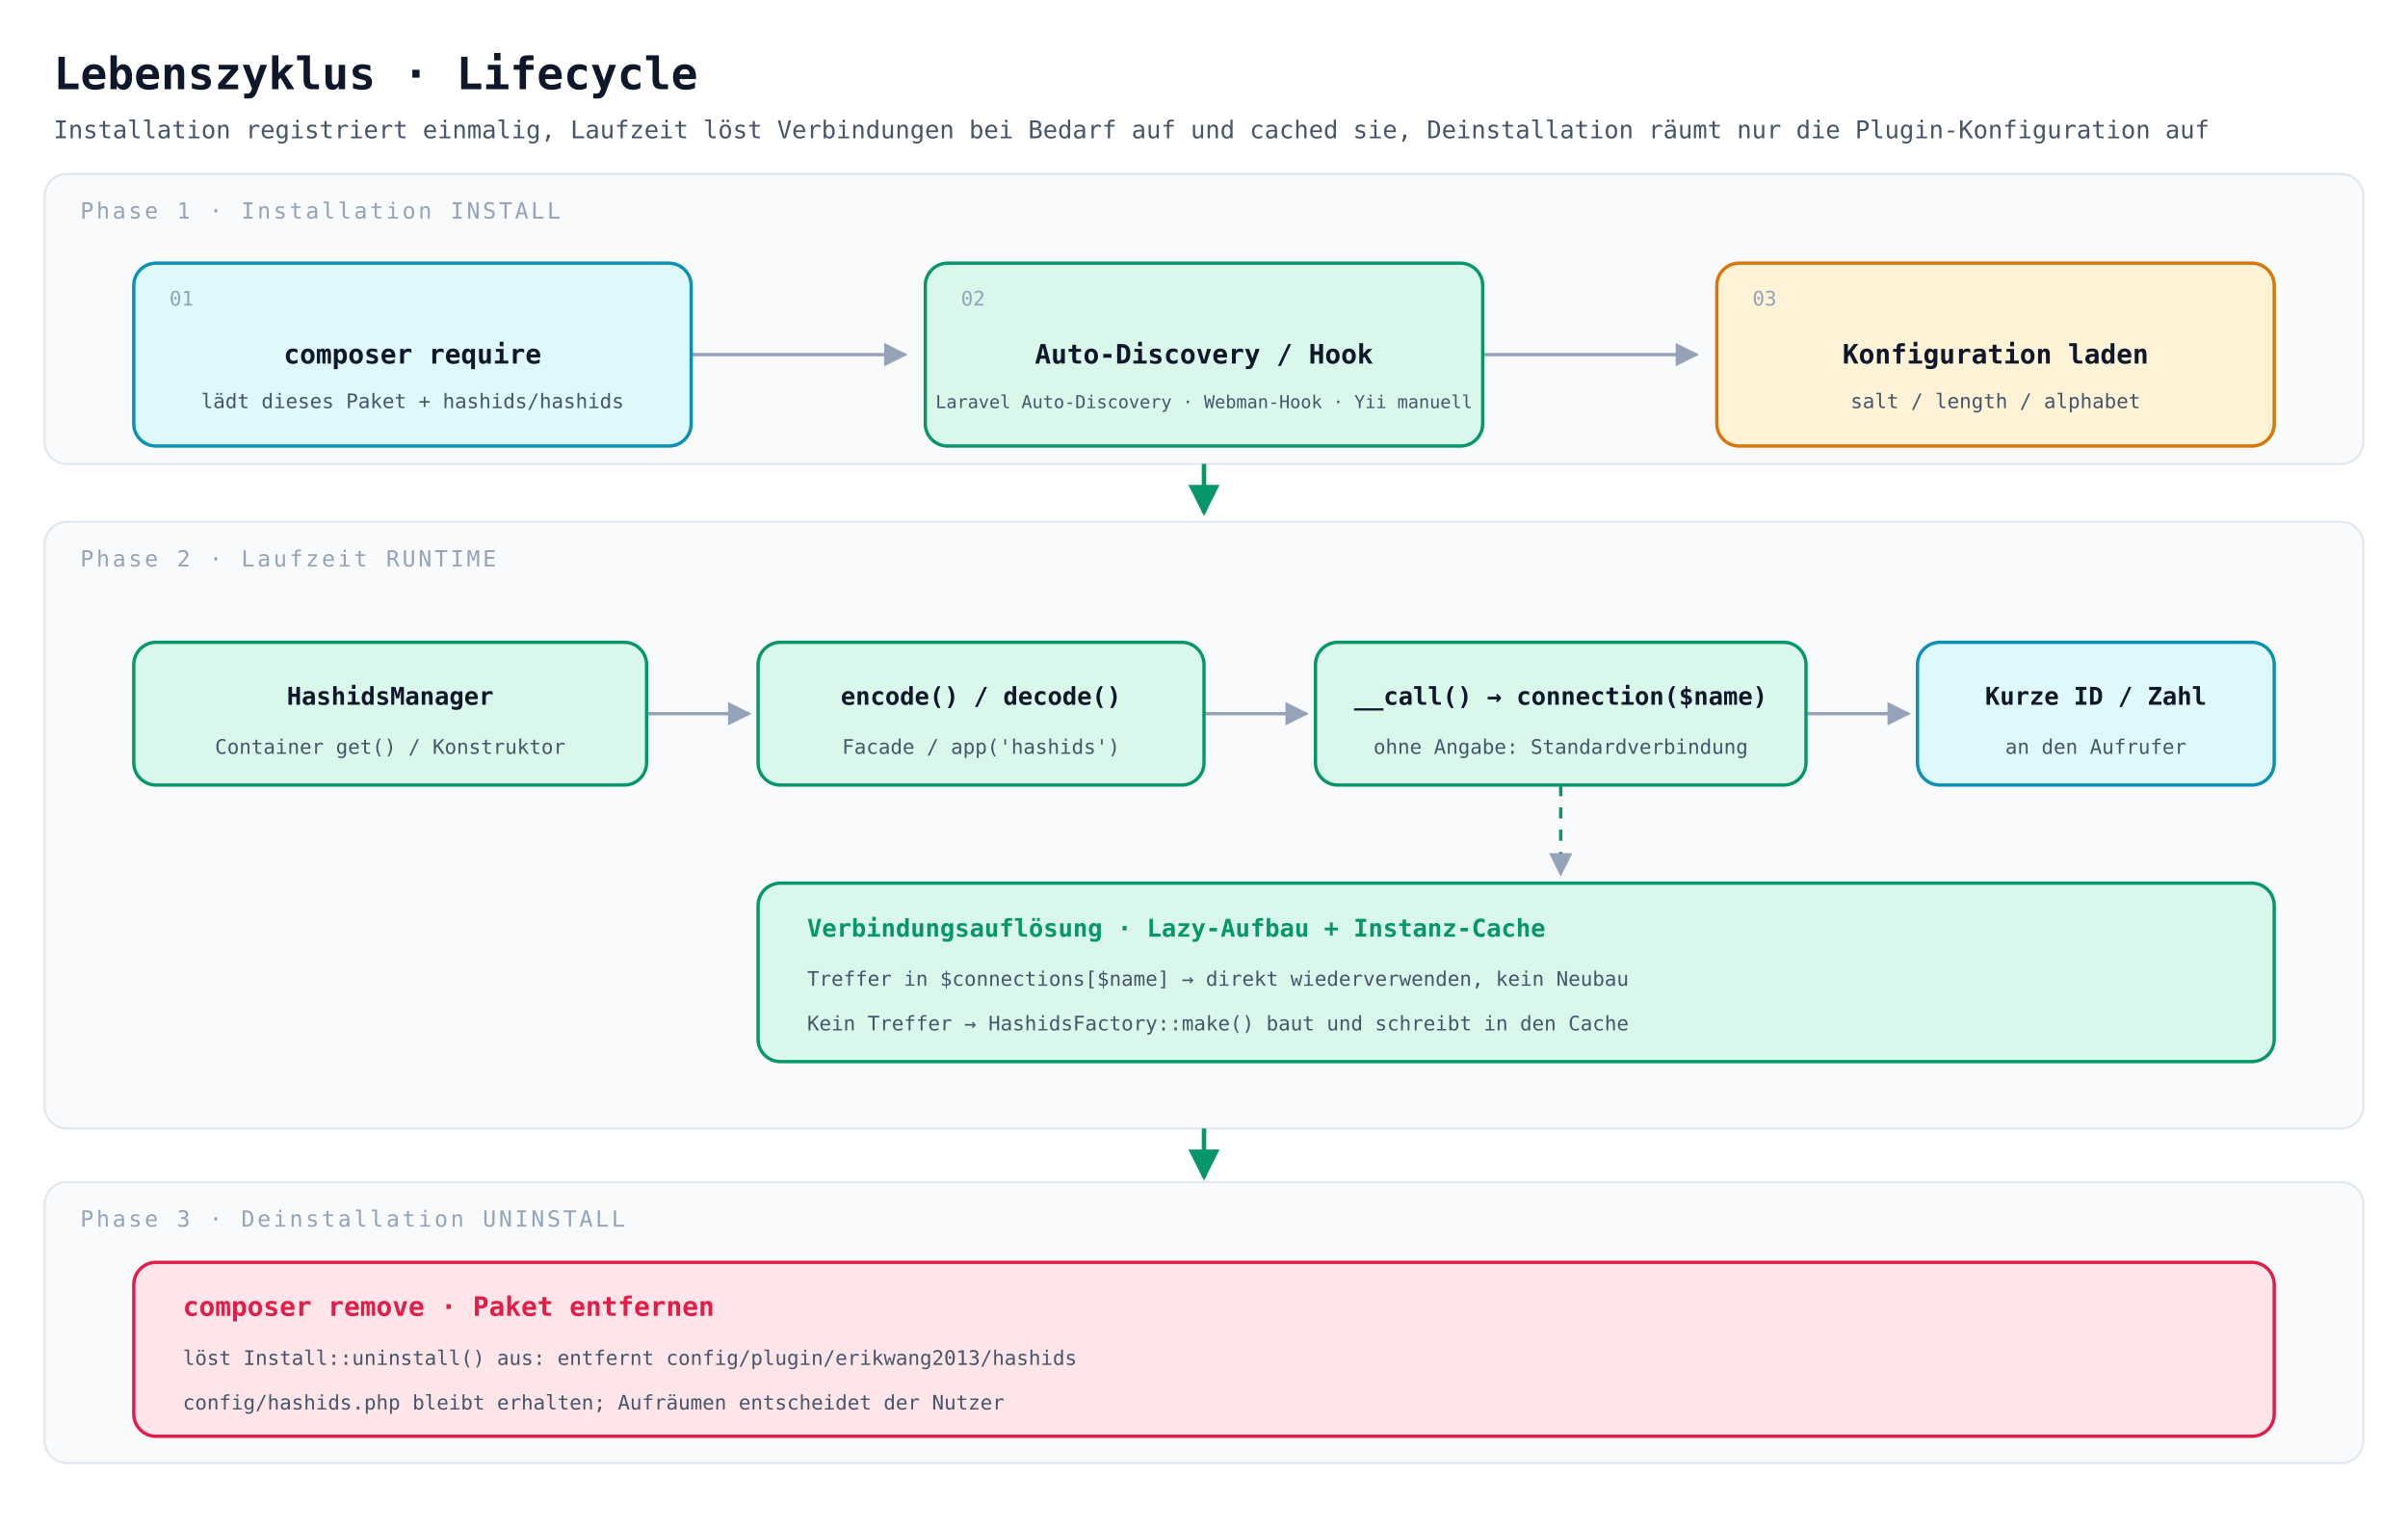
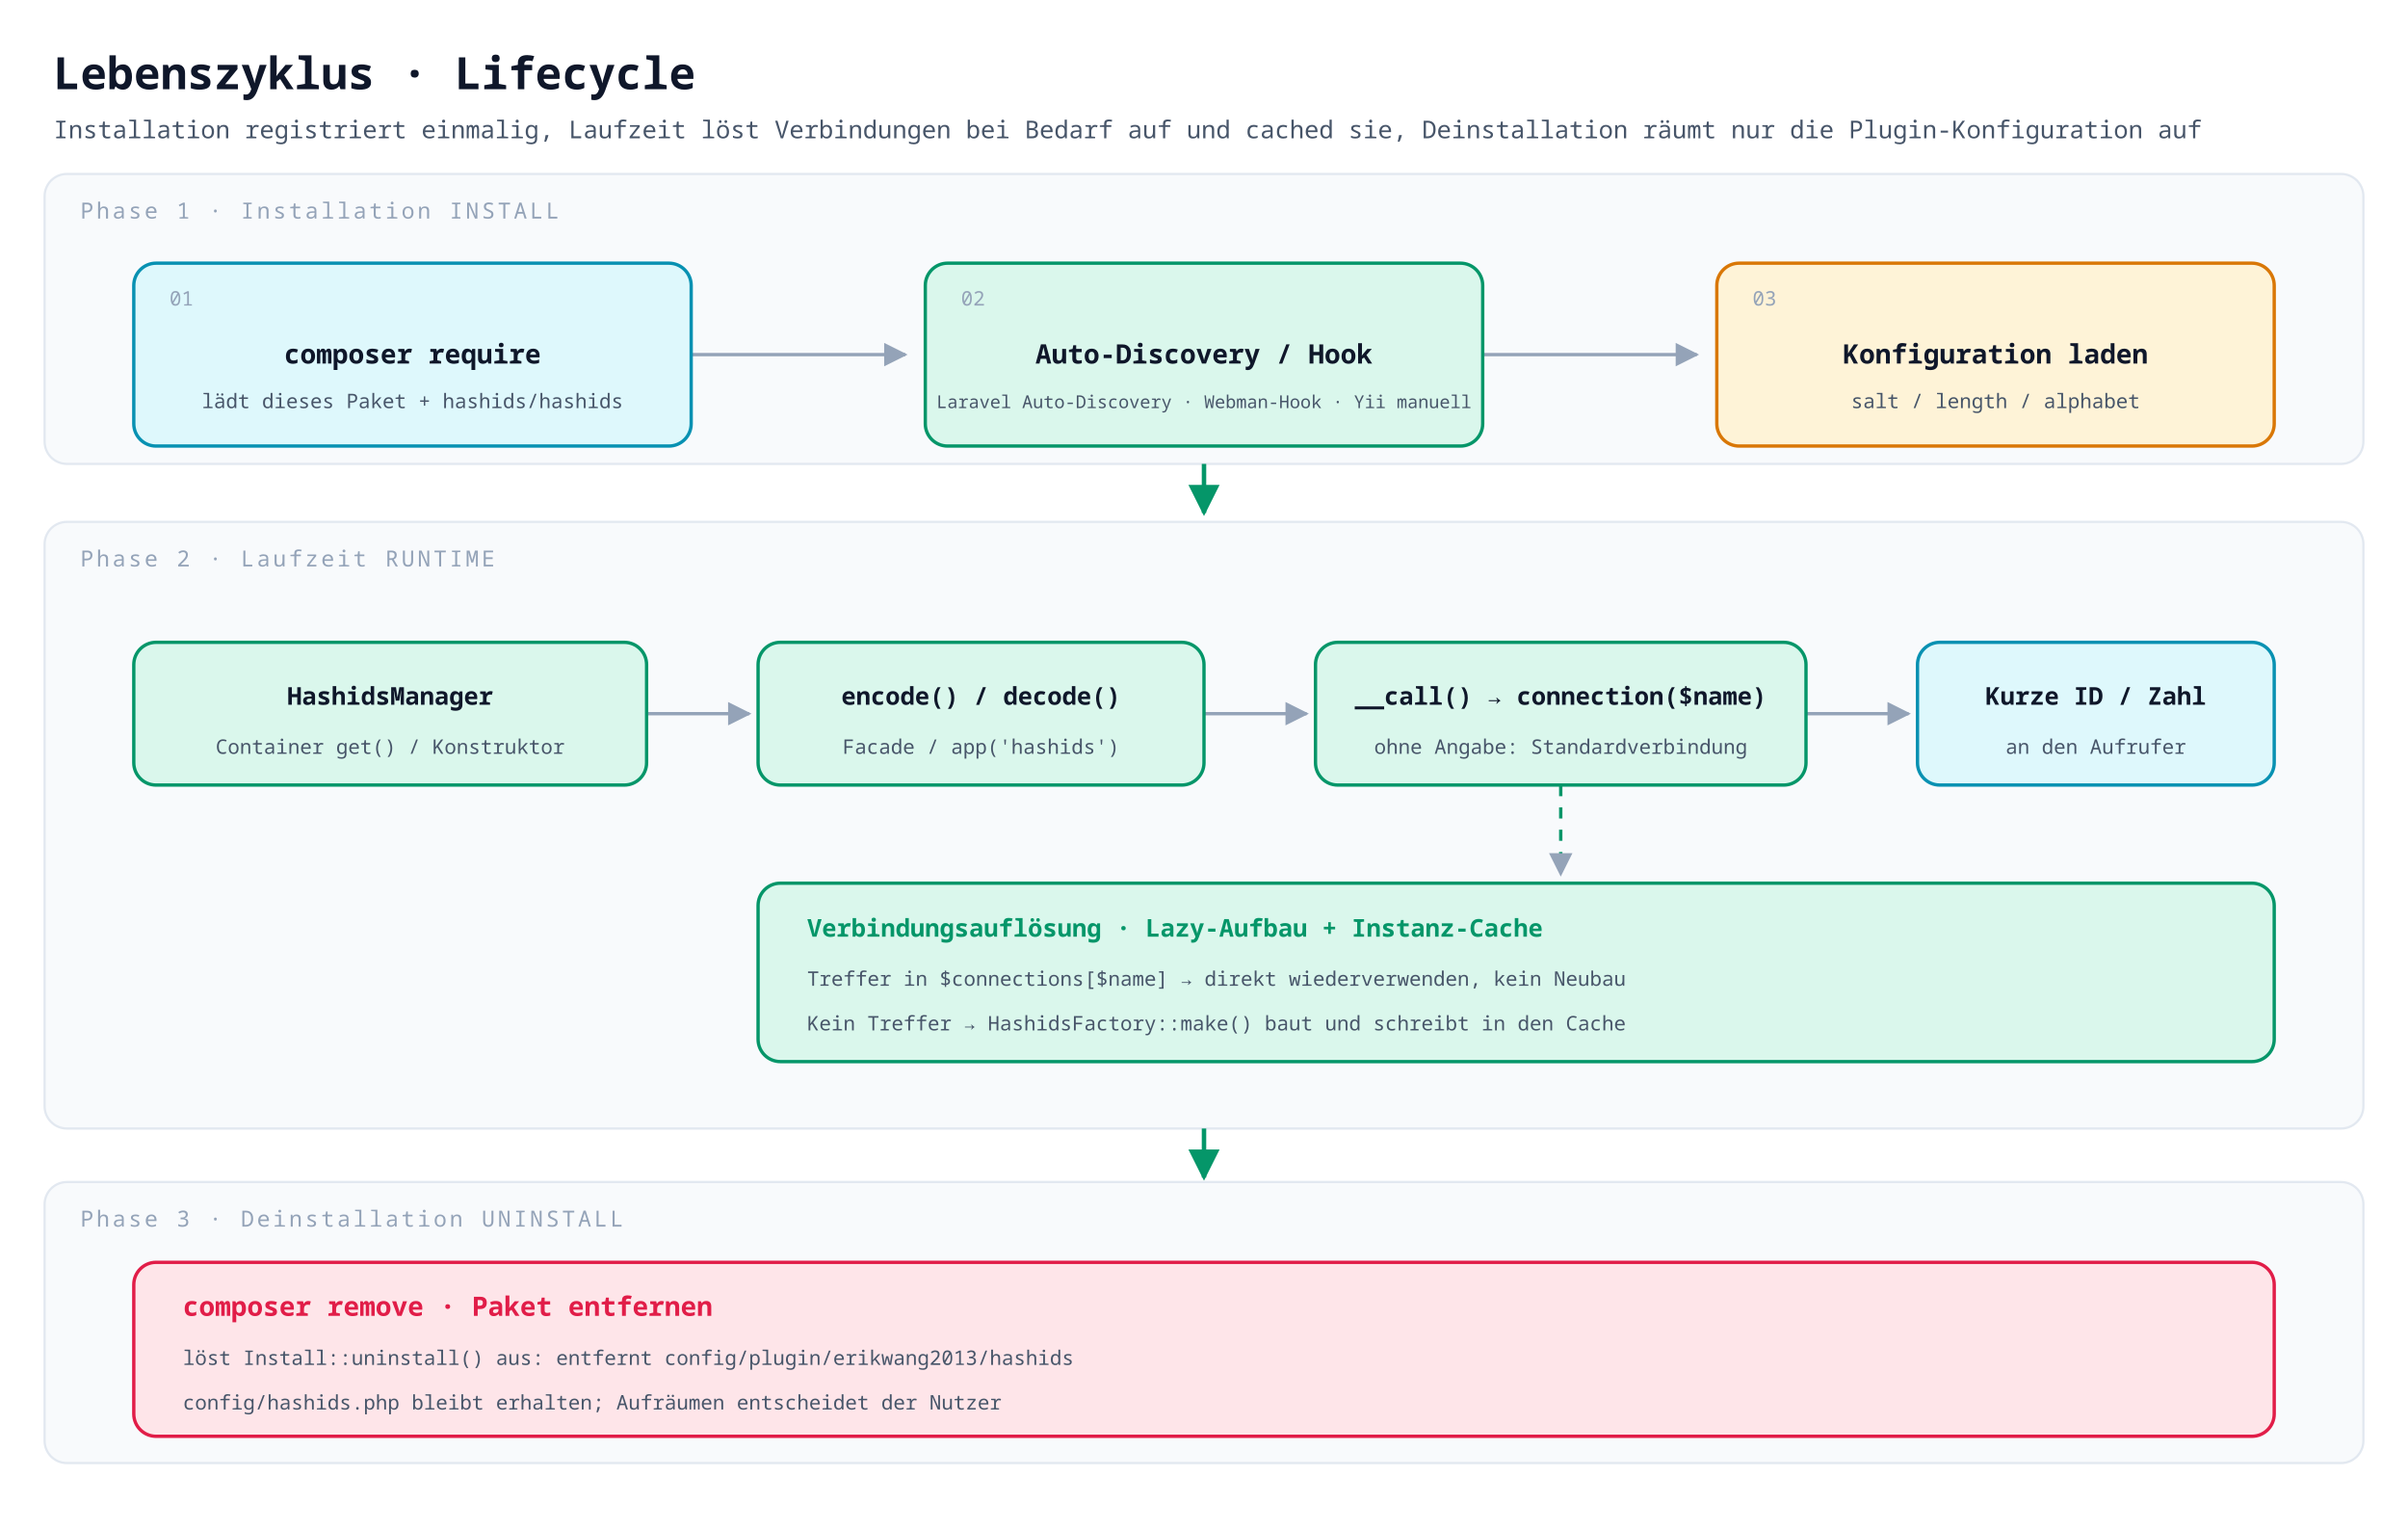
<svg xmlns="http://www.w3.org/2000/svg" viewBox="0 0 1080 686" role="img" aria-labelledby="lifeTitle lifeDesc">
  <defs>
    <style>
-       text { font-family: ui-monospace, SFMono-Regular, Menlo, Consolas, "DejaVu Sans Mono", "PingFang SC", "Microsoft YaHei", monospace; }
+       text { font-family: ui-monospace, "Noto Sans Mono", "DejaVu Sans Mono", "Liberation Mono", monospace; }
      .bg         { fill: #ffffff; }
      .lane       { fill: #f8fafc; stroke: #e2e8f0; stroke-width: 1; }
      .lane-title { fill: #94a3b8; font-size: 10px; letter-spacing: 1.2px; }
      .c-mask     { fill: #ffffff; }
      .c-frontend { fill: rgba(34,211,238,.15);  stroke: #0891b2; stroke-width: 1.5; }
      .c-backend  { fill: rgba(52,211,153,.18);  stroke: #059669; stroke-width: 1.5; }
      .c-cloud    { fill: rgba(251,191,36,.18);  stroke: #d97706; stroke-width: 1.5; }
      .c-security { fill: rgba(251,113,133,.18); stroke: #e11d48; stroke-width: 1.5; }
      .t-primary  { fill: #0f172a; font-weight: 600; }
      .t-muted    { fill: #475569; }
      .t-dim      { fill: #94a3b8; }
      .t-backend  { fill: #059669; font-weight: 600; }
      .t-security { fill: #e11d48; font-weight: 600; }
      .a-default  { stroke: #94a3b8; fill: none; }
      .a-emphasis { stroke: #059669; fill: none; }
      .a-dashed   { stroke: #059669; fill: none; stroke-dasharray: 5,5; }
      .a-head-default  { fill: #94a3b8; }
      .a-head-emphasis { fill: #059669; }

      @media (prefers-color-scheme: dark) {
        .bg         { fill: #0b1220; }
        .lane       { fill: #0f172a; stroke: #1e293b; }
        .lane-title { fill: #64748b; }
        .c-mask     { fill: #0f172a; }
        .c-frontend { fill: rgba(8,51,68,.40);   stroke: #22d3ee; }
        .c-backend  { fill: rgba(6,78,59,.40);   stroke: #34d399; }
        .c-cloud    { fill: rgba(120,53,15,.35); stroke: #fbbf24; }
        .c-security { fill: rgba(136,19,55,.40); stroke: #fb7185; }
        .t-primary  { fill: #f8fafc; }
        .t-muted    { fill: #94a3b8; }
        .t-dim      { fill: #64748b; }
        .t-backend  { fill: #34d399; }
        .t-security { fill: #fb7185; }
        .a-default  { stroke: #64748b; }
        .a-emphasis { stroke: #34d399; }
        .a-dashed   { stroke: #34d399; }
        .a-head-default  { fill: #64748b; }
        .a-head-emphasis { fill: #34d399; }
      }
    </style>
    <marker id="ah" viewBox="0 0 10 10" refX="9" refY="5" markerWidth="7" markerHeight="7" orient="auto">
      <path d="M0 0 L10 5 L0 10 z" class="a-head-default" />
    </marker>
    <marker id="ah-e" viewBox="0 0 10 10" refX="9" refY="5" markerWidth="7" markerHeight="7" orient="auto">
      <path d="M0 0 L10 5 L0 10 z" class="a-head-emphasis" />
    </marker>
  </defs>
  <rect class="bg" x="0" y="0" width="1080" height="686" />
  <text x="24" y="40" class="t-primary" font-size="20">Lebenszyklus · Lifecycle</text>
  <text x="24" y="62" class="t-muted" font-size="11">Installation registriert einmalig, Laufzeit löst Verbindungen bei Bedarf auf und cached sie, Deinstallation räumt nur die Plugin-Konfiguration auf</text>
  <rect class="lane" x="20" y="78" width="1040" height="130" rx="10" />
  <rect class="lane" x="20" y="234" width="1040" height="272" rx="10" />
  <rect class="lane" x="20" y="530" width="1040" height="126" rx="10" />
  <text class="lane-title" x="36" y="98">Phase 1 · Installation INSTALL</text>
  <text class="lane-title" x="36" y="254">Phase 2 · Laufzeit RUNTIME</text>
  <text class="lane-title" x="36" y="550">Phase 3 · Deinstallation UNINSTALL</text>
  <line class="a-emphasis" x1="540" y1="208" x2="540" y2="230" stroke-width="2" marker-end="url(#ah-e)" />
  <line class="a-emphasis" x1="540" y1="506" x2="540" y2="528" stroke-width="2" marker-end="url(#ah-e)" />
  <line class="a-default" x1="310" y1="159" x2="406" y2="159" stroke-width="1.5" marker-end="url(#ah)" />
  <line class="a-default" x1="665" y1="159" x2="761" y2="159" stroke-width="1.5" marker-end="url(#ah)" />
  <line class="a-default" x1="290" y1="320" x2="336" y2="320" stroke-width="1.5" marker-end="url(#ah)" />
  <line class="a-default" x1="540" y1="320" x2="586" y2="320" stroke-width="1.5" marker-end="url(#ah)" />
  <line class="a-default" x1="810" y1="320" x2="856" y2="320" stroke-width="1.5" marker-end="url(#ah)" />
  <line class="a-dashed" x1="700" y1="352" x2="700" y2="392" stroke-width="1.5" marker-end="url(#ah)" />
  <rect class="c-mask" x="60" y="118" width="250" height="82" rx="10" />
  <rect class="c-frontend" x="60" y="118" width="250" height="82" rx="10" />
  <text class="t-dim" x="76" y="137" font-size="9">01</text>
  <text class="t-primary" x="185" y="163" font-size="12" text-anchor="middle">composer require</text>
  <text class="t-muted" x="185" y="183" font-size="9" text-anchor="middle">lädt dieses Paket + hashids/hashids</text>
  <rect class="c-mask" x="415" y="118" width="250" height="82" rx="10" />
  <rect class="c-backend" x="415" y="118" width="250" height="82" rx="10" />
  <text class="t-dim" x="431" y="137" font-size="9">02</text>
  <text class="t-primary" x="540" y="163" font-size="12" text-anchor="middle">Auto-Discovery / Hook</text>
  <text class="t-muted" x="540" y="183" font-size="8" text-anchor="middle">Laravel Auto-Discovery · Webman-Hook · Yii manuell</text>
  <rect class="c-mask" x="770" y="118" width="250" height="82" rx="10" />
  <rect class="c-cloud" x="770" y="118" width="250" height="82" rx="10" />
  <text class="t-dim" x="786" y="137" font-size="9">03</text>
  <text class="t-primary" x="895" y="163" font-size="12" text-anchor="middle">Konfiguration laden</text>
  <text class="t-muted" x="895" y="183" font-size="9" text-anchor="middle">salt / length / alphabet</text>
  <rect class="c-mask" x="60" y="288" width="230" height="64" rx="10" />
  <rect class="c-backend" x="60" y="288" width="230" height="64" rx="10" />
  <text class="t-primary" x="175" y="316" font-size="11" text-anchor="middle">HashidsManager</text>
  <text class="t-muted" x="175" y="338" font-size="9" text-anchor="middle">Container get() / Konstruktor</text>
  <rect class="c-mask" x="340" y="288" width="200" height="64" rx="10" />
  <rect class="c-backend" x="340" y="288" width="200" height="64" rx="10" />
  <text class="t-primary" x="440" y="316" font-size="11" text-anchor="middle">encode() / decode()</text>
  <text class="t-muted" x="440" y="338" font-size="9" text-anchor="middle">Facade / app('hashids')</text>
  <rect class="c-mask" x="590" y="288" width="220" height="64" rx="10" />
  <rect class="c-backend" x="590" y="288" width="220" height="64" rx="10" />
  <text class="t-primary" x="700" y="316" font-size="11" text-anchor="middle">__call() → connection($name)</text>
  <text class="t-muted" x="700" y="338" font-size="9" text-anchor="middle">ohne Angabe: Standardverbindung</text>
  <rect class="c-mask" x="860" y="288" width="160" height="64" rx="10" />
  <rect class="c-frontend" x="860" y="288" width="160" height="64" rx="10" />
  <text class="t-primary" x="940" y="316" font-size="11" text-anchor="middle">Kurze ID / Zahl</text>
  <text class="t-muted" x="940" y="338" font-size="9" text-anchor="middle">an den Aufrufer</text>
  <rect class="c-mask" x="340" y="396" width="680" height="80" rx="10" />
  <rect class="c-backend" x="340" y="396" width="680" height="80" rx="10" />
  <text class="t-backend" x="362" y="420" font-size="11">Verbindungsauflösung · Lazy-Aufbau + Instanz-Cache</text>
  <text class="t-muted" x="362" y="442" font-size="9">Treffer in $connections[$name] → direkt wiederverwenden, kein Neubau</text>
  <text class="t-muted" x="362" y="462" font-size="9">Kein Treffer → HashidsFactory::make() baut und schreibt in den Cache</text>
  <rect class="c-mask" x="60" y="566" width="960" height="78" rx="10" />
  <rect class="c-security" x="60" y="566" width="960" height="78" rx="10" />
  <text class="t-security" x="82" y="590" font-size="12">composer remove · Paket entfernen</text>
  <text class="t-muted" x="82" y="612" font-size="9">löst Install::uninstall() aus: entfernt config/plugin/erikwang2013/hashids</text>
  <text class="t-muted" x="82" y="632" font-size="9">config/hashids.php bleibt erhalten; Aufräumen entscheidet der Nutzer</text>
</svg>
